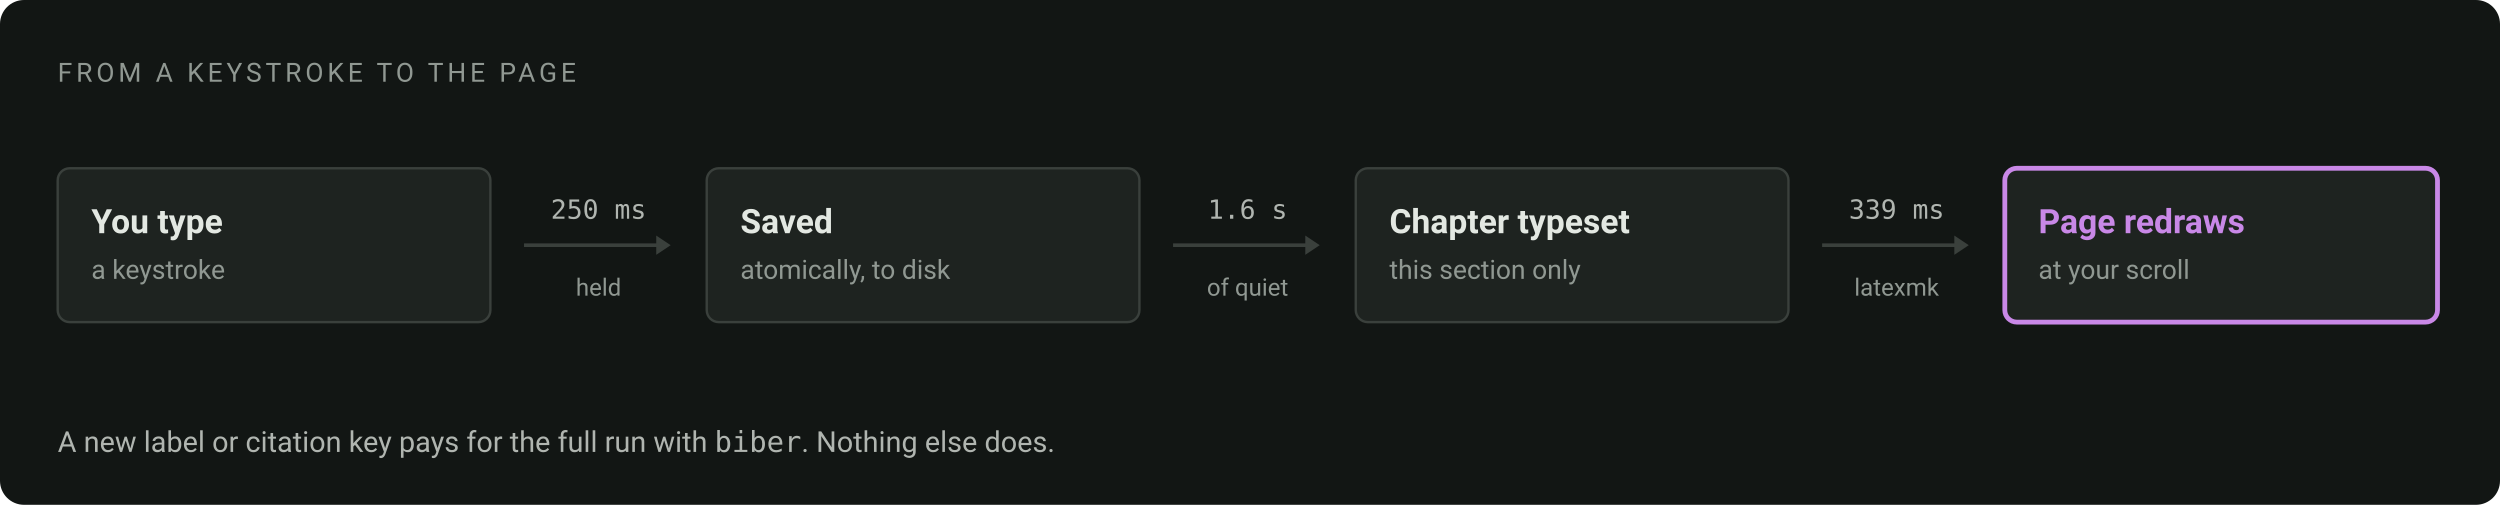
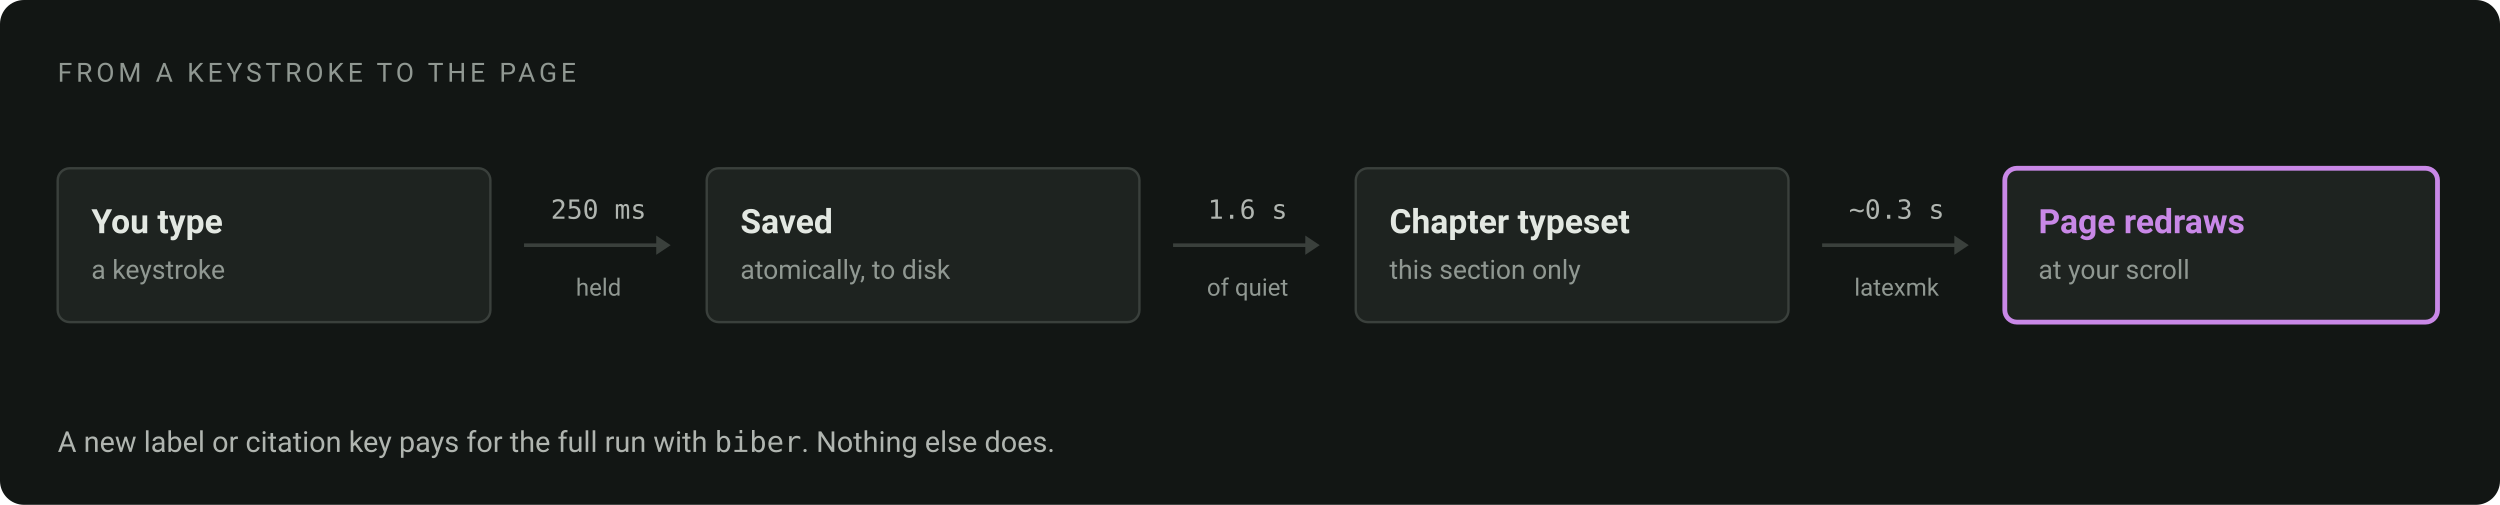
- <svg xmlns="http://www.w3.org/2000/svg" width="1040" height="210" viewBox="0 0 1040 210" role="img" aria-label="From a keystroke to the typeset page: 250 ms holding the key, 1.6 s waiting for typing to settle, 339 ms typesetting the chapter.">
+ <svg xmlns="http://www.w3.org/2000/svg" width="1040" height="210" viewBox="0 0 1040 210" role="img" aria-label="From a keystroke to the typeset page: 250 ms holding the key, 1.6 s waiting for typing to settle, about 0.3 s typesetting the chapter.">
  <rect width="1040" height="210" rx="10" fill="#121614" />
  <text x="24" y="34" font-family="ui-sans-serif,system-ui,-apple-system,Segoe UI,Roboto,sans-serif" font-size="11" letter-spacing="1.6" fill="#909892">FROM A KEYSTROKE TO THE PAGE</text>
  <rect x="24" y="70" width="180" height="64" rx="5" fill="#1E2320" stroke="#3A403C" stroke-width="1" />
  <text x="38" y="97" font-family="ui-sans-serif,system-ui,-apple-system,Segoe UI,Roboto,sans-serif" font-size="14" font-weight="600" fill="#E3E8E2">You type</text>
  <text x="38" y="116" font-family="ui-sans-serif,system-ui,-apple-system,Segoe UI,Roboto,sans-serif" font-size="11" fill="#909892">a keystroke</text>
  <line x1="218" y1="102.0" x2="274" y2="102.0" stroke="#3A403C" stroke-width="1.5" />
  <path d="M273 98.0 l6 4 -6 4z" fill="#3A403C" />
  <text x="249.0" y="91.0" text-anchor="middle" font-family="ui-monospace,SFMono-Regular,Menlo,monospace" font-size="11" fill="#B0B5B0">250 ms</text>
  <text x="249.0" y="123.0" text-anchor="middle" font-family="ui-sans-serif,system-ui,-apple-system,Segoe UI,Roboto,sans-serif" font-size="10" fill="#909892">held</text>
  <rect x="294" y="70" width="180" height="64" rx="5" fill="#1E2320" stroke="#3A403C" stroke-width="1" />
  <text x="308" y="97" font-family="ui-sans-serif,system-ui,-apple-system,Segoe UI,Roboto,sans-serif" font-size="14" font-weight="600" fill="#E3E8E2">Saved</text>
  <text x="308" y="116" font-family="ui-sans-serif,system-ui,-apple-system,Segoe UI,Roboto,sans-serif" font-size="11" fill="#909892">atomically, to disk</text>
  <line x1="488" y1="102.0" x2="544" y2="102.0" stroke="#3A403C" stroke-width="1.5" />
  <path d="M543 98.0 l6 4 -6 4z" fill="#3A403C" />
  <text x="519.0" y="91.0" text-anchor="middle" font-family="ui-monospace,SFMono-Regular,Menlo,monospace" font-size="11" fill="#B0B5B0">1.6 s</text>
  <text x="519.0" y="123.0" text-anchor="middle" font-family="ui-sans-serif,system-ui,-apple-system,Segoe UI,Roboto,sans-serif" font-size="10" fill="#909892">of quiet</text>
  <rect x="564" y="70" width="180" height="64" rx="5" fill="#1E2320" stroke="#3A403C" stroke-width="1" />
  <text x="578" y="97" font-family="ui-sans-serif,system-ui,-apple-system,Segoe UI,Roboto,sans-serif" font-size="14" font-weight="600" fill="#E3E8E2">Chapter typeset</text>
  <text x="578" y="116" font-family="ui-sans-serif,system-ui,-apple-system,Segoe UI,Roboto,sans-serif" font-size="11" fill="#909892">this section only</text>
  <line x1="758" y1="102.0" x2="814" y2="102.0" stroke="#3A403C" stroke-width="1.5" />
  <path d="M813 98.0 l6 4 -6 4z" fill="#3A403C" />
-   <text x="789.0" y="91.0" text-anchor="middle" font-family="ui-monospace,SFMono-Regular,Menlo,monospace" font-size="11" fill="#B0B5B0">339 ms</text>
+   <text x="789.0" y="91.0" text-anchor="middle" font-family="ui-monospace,SFMono-Regular,Menlo,monospace" font-size="11" fill="#B0B5B0">~0.3 s</text>
  <text x="789.0" y="123.0" text-anchor="middle" font-family="ui-sans-serif,system-ui,-apple-system,Segoe UI,Roboto,sans-serif" font-size="10" fill="#909892">latexmk</text>
  <rect x="834" y="70" width="180" height="64" rx="5" fill="#1E2320" stroke="#C988E7" stroke-width="2" />
  <text x="848" y="97" font-family="ui-sans-serif,system-ui,-apple-system,Segoe UI,Roboto,sans-serif" font-size="14" font-weight="600" fill="#C988E7">Page redraws</text>
  <text x="848" y="116" font-family="ui-sans-serif,system-ui,-apple-system,Segoe UI,Roboto,sans-serif" font-size="11" fill="#909892">at your scroll</text>
  <text x="24" y="188" font-family="ui-sans-serif,system-ui,-apple-system,Segoe UI,Roboto,sans-serif" font-size="12" fill="#B0B5B0">A new label or citation key pays for the full run with <tspan font-family="ui-monospace,SFMono-Regular,Menlo,monospace">biber</tspan>. Nothing else does.</text>
</svg>
